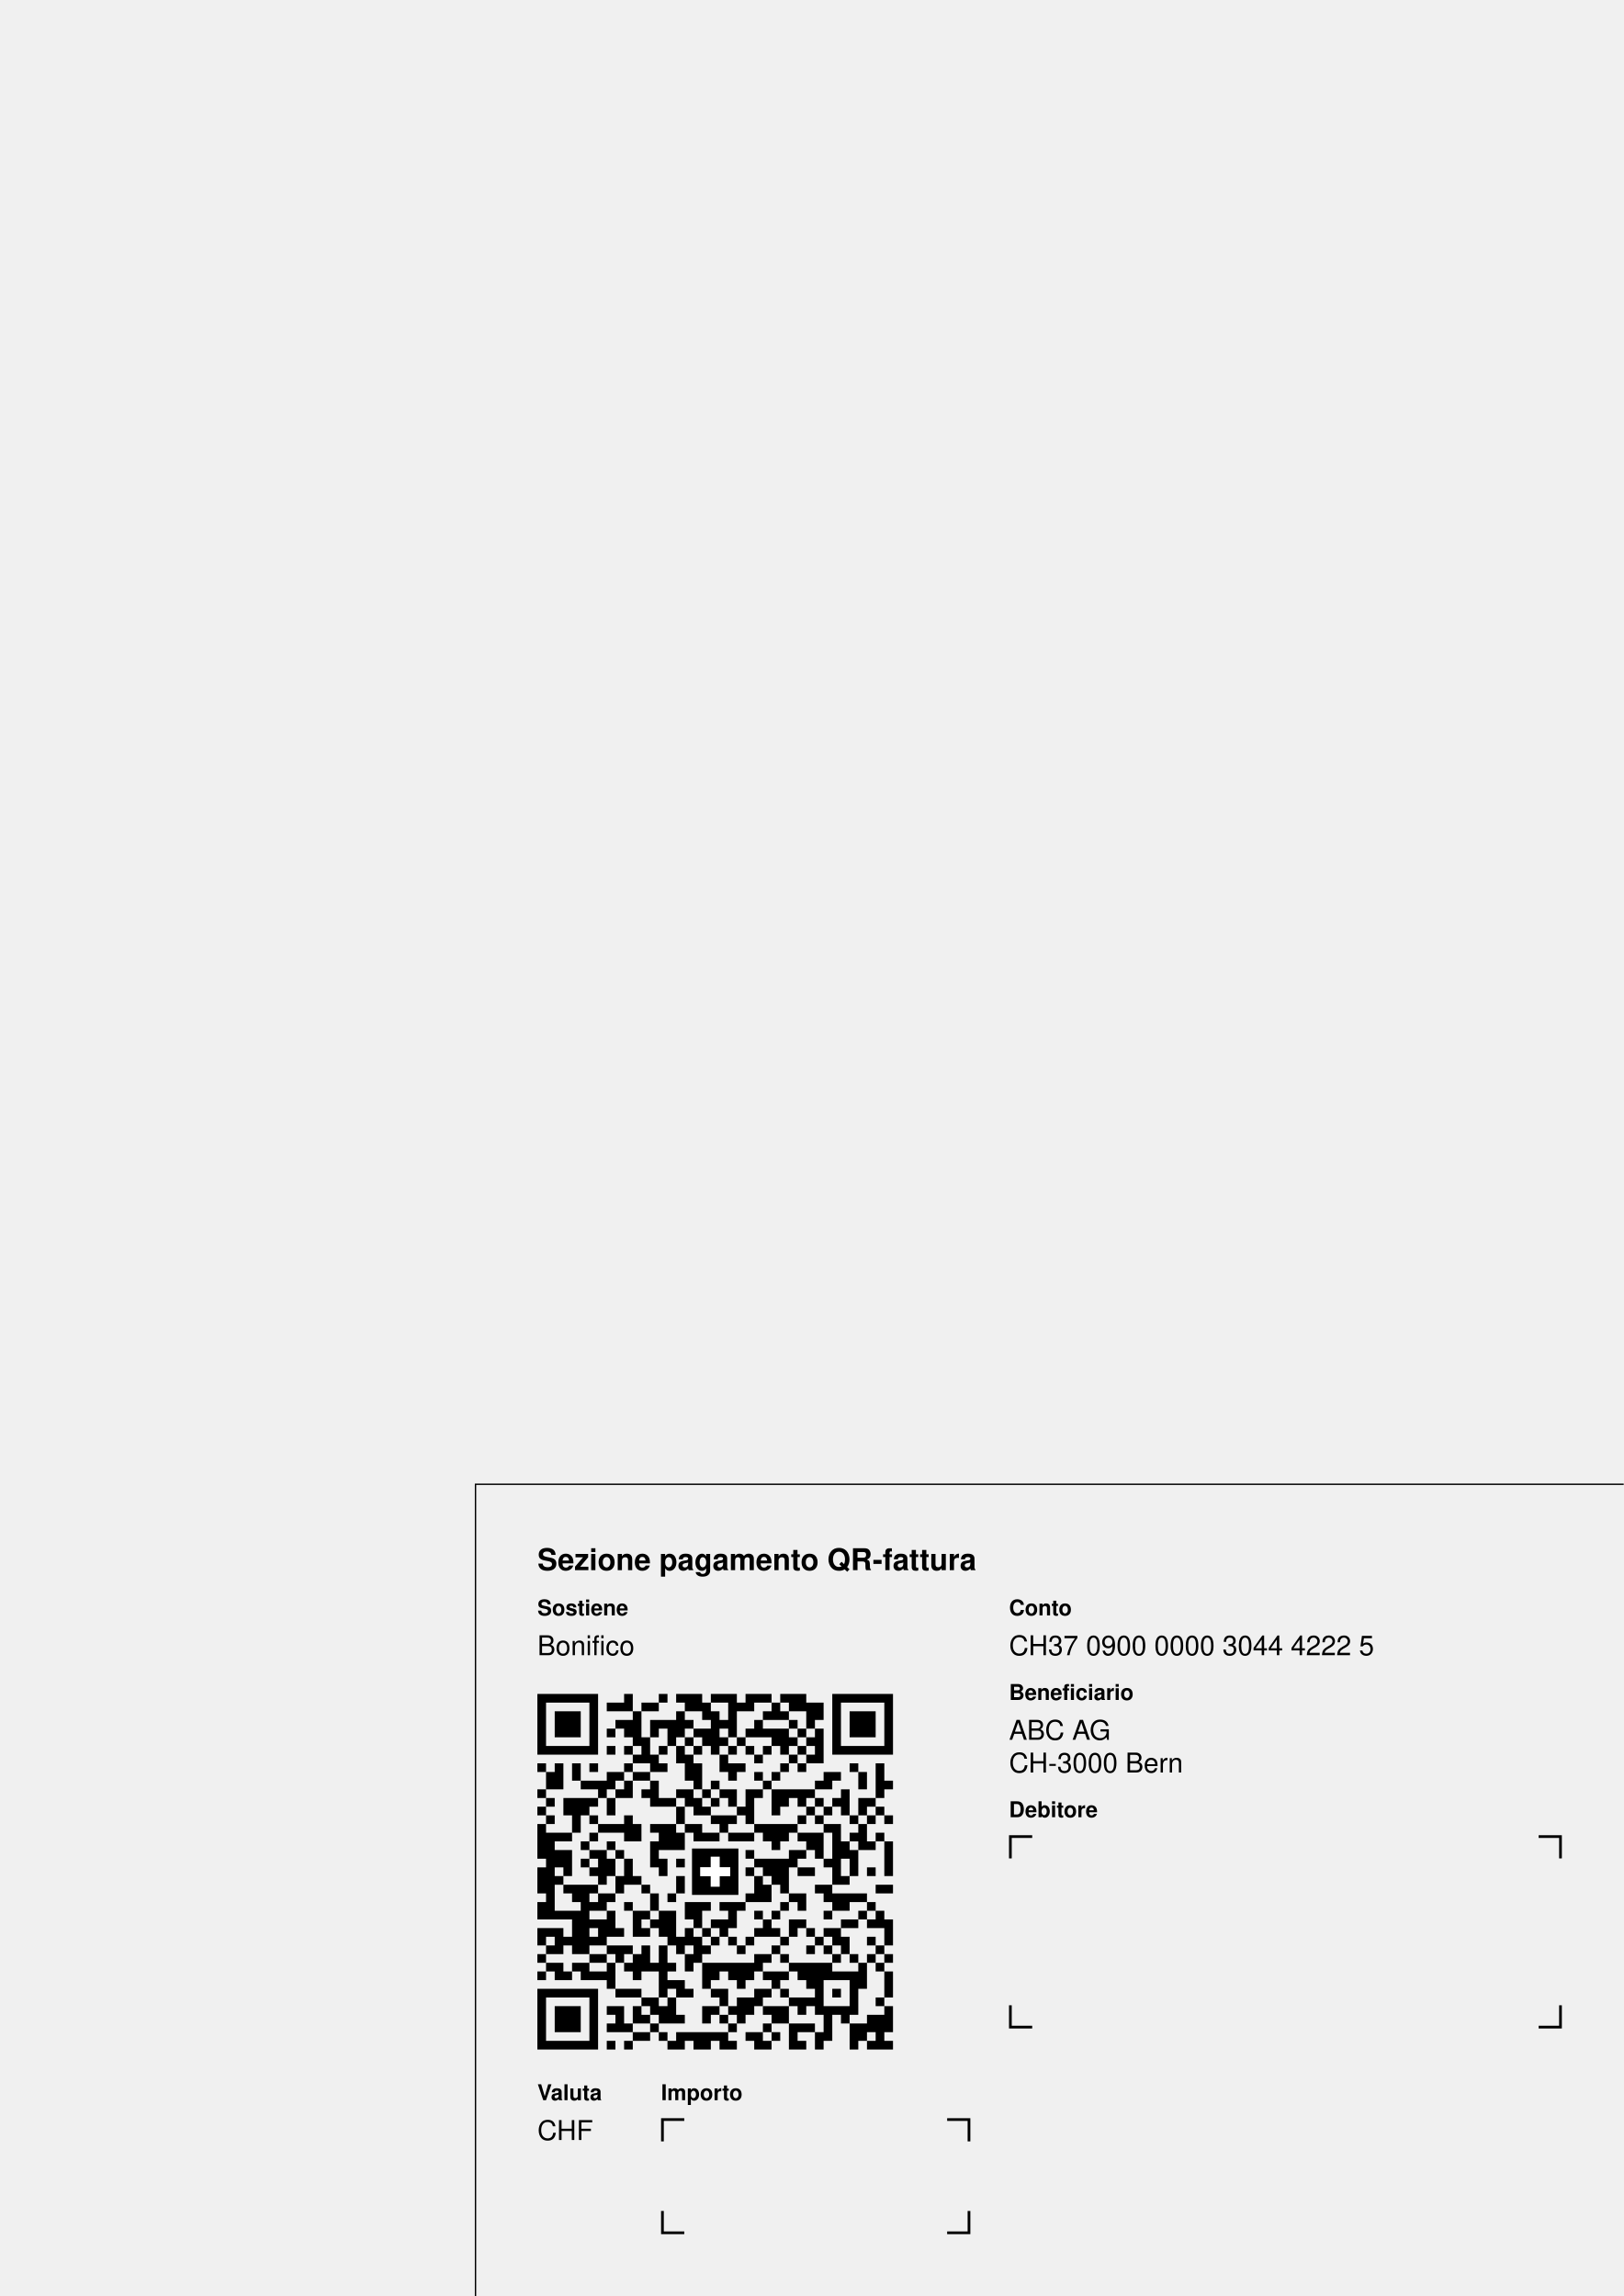
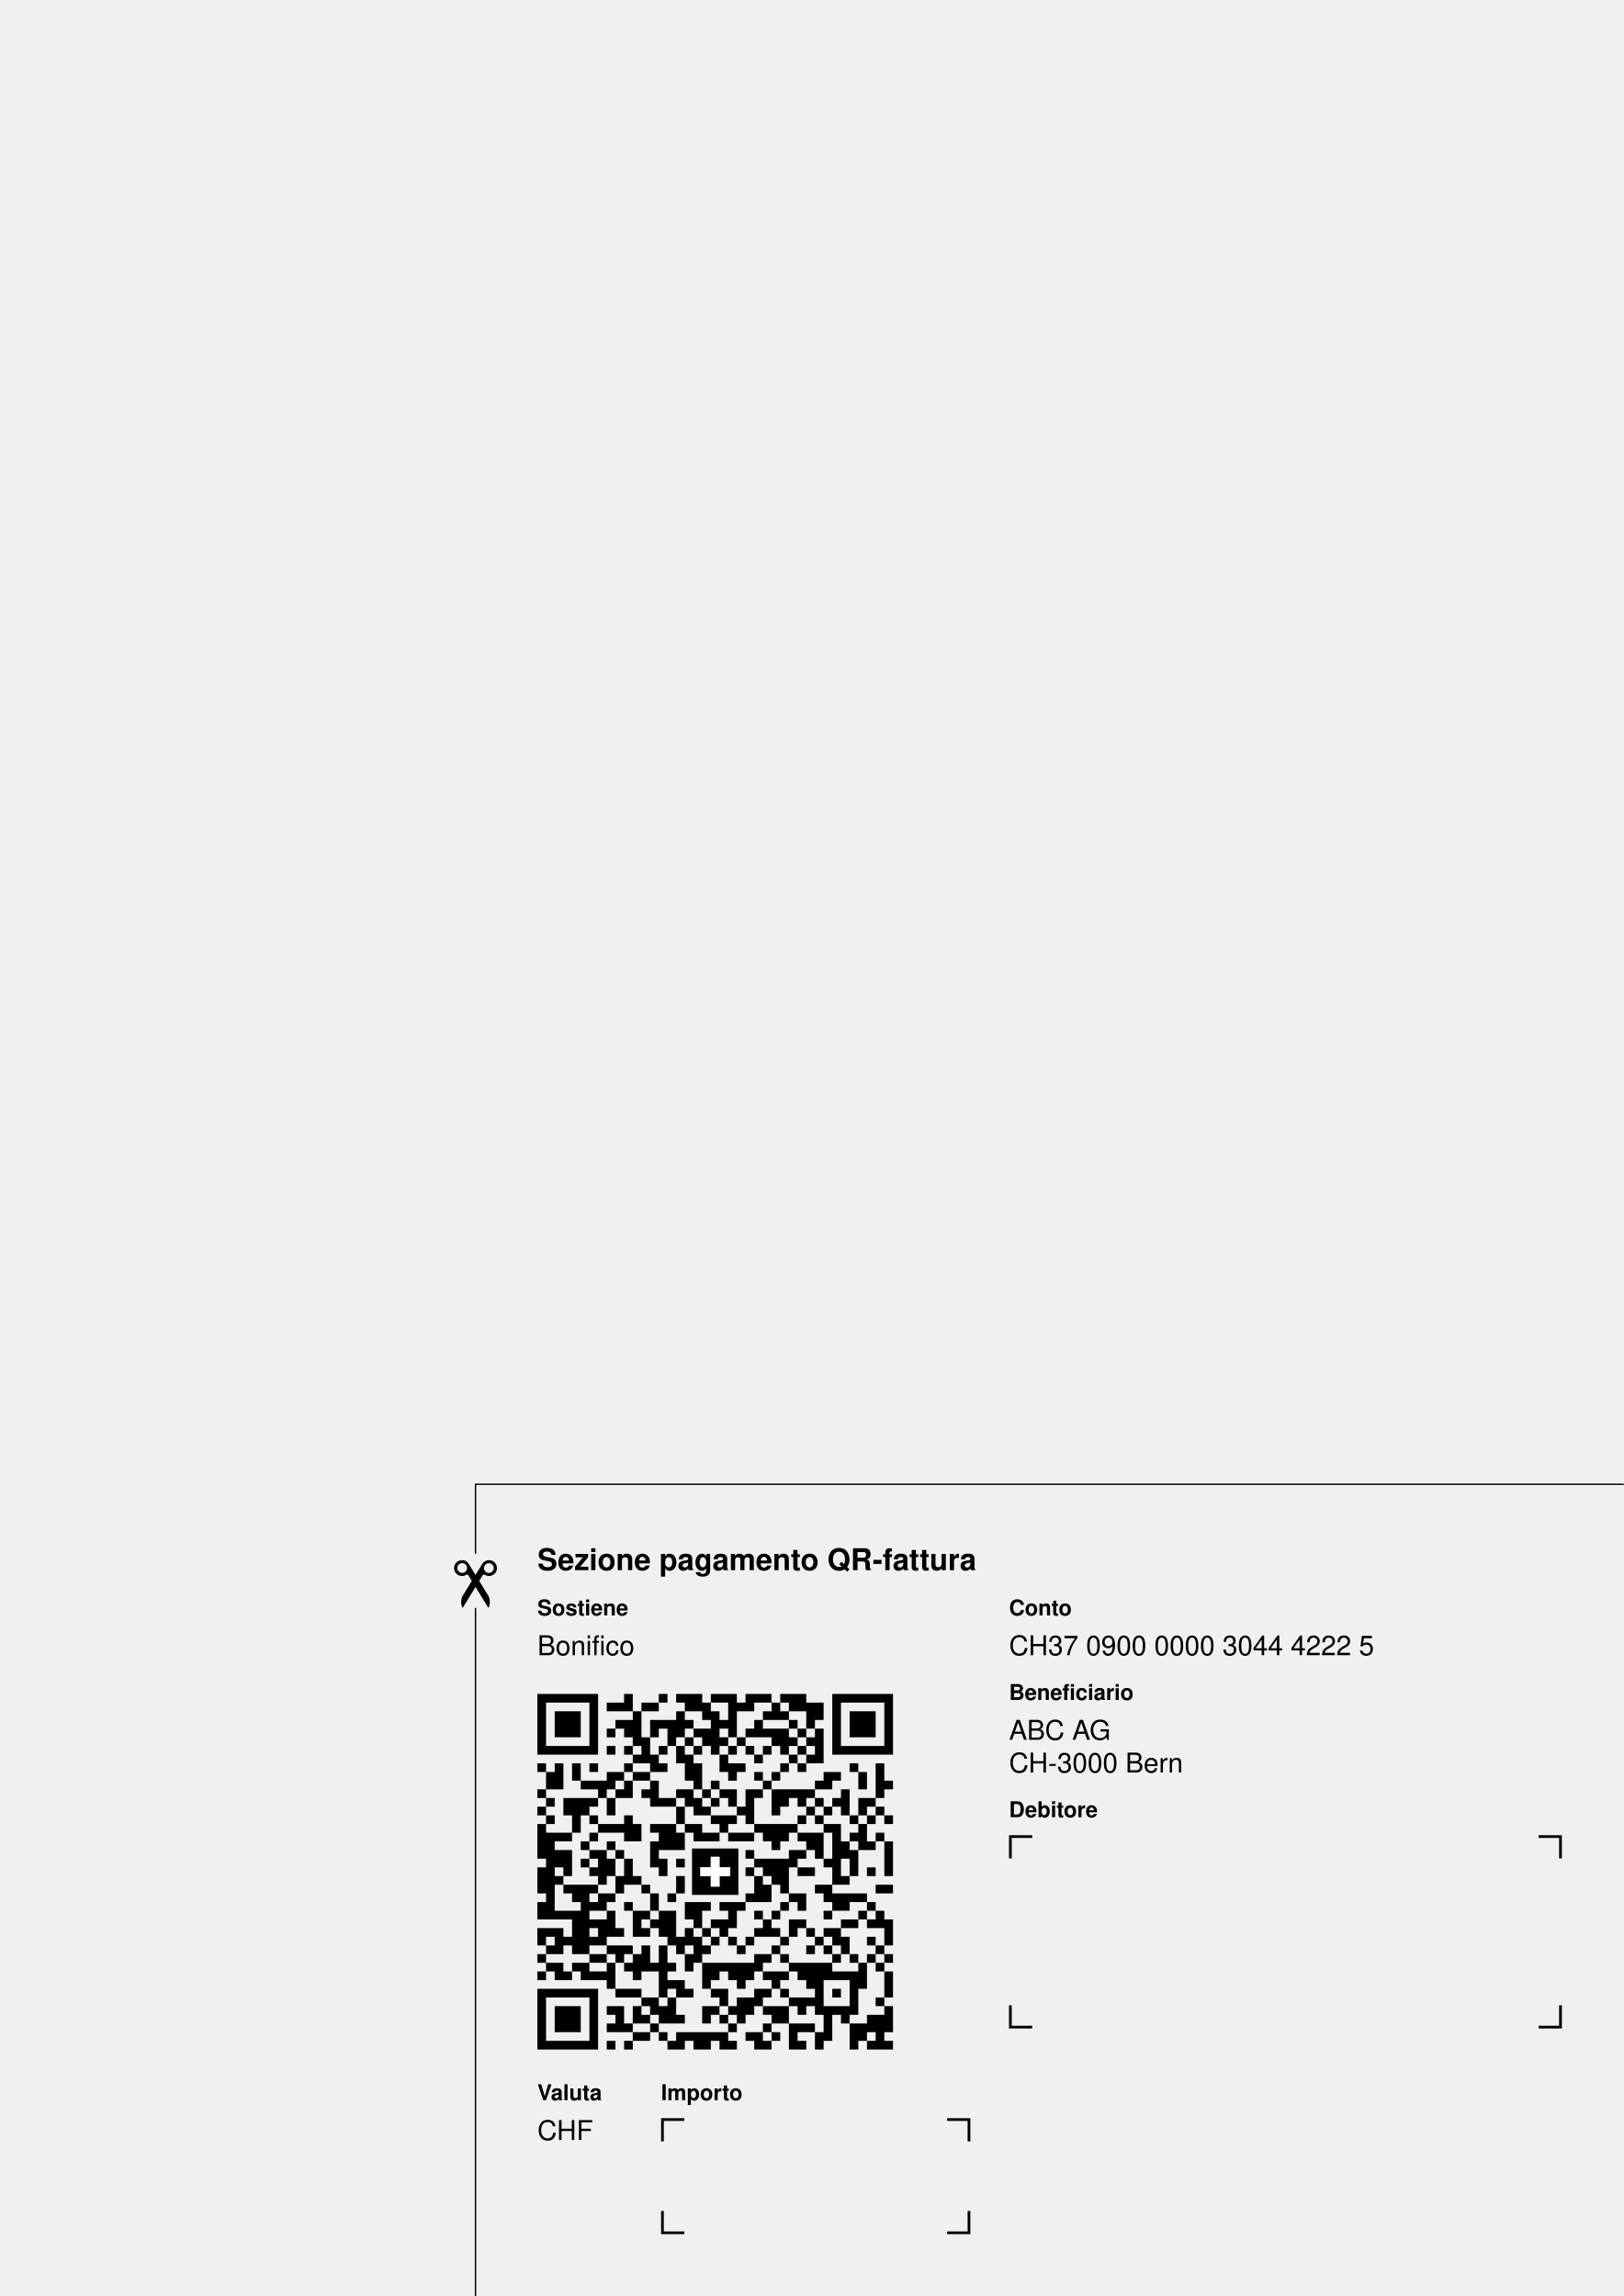
<svg xmlns="http://www.w3.org/2000/svg" width="210mm" height="297mm" version="1.1" viewBox="0 0 595.276 841.89">
  <g font-family="Helvetica,Arial" transform="translate(0 841.89)">
    <g transform="translate(174.331 -0)">
-       <path d="M0,-0l0,-297.638l420.945,0" stroke="#000000" stroke-width="0.5" fill="none" />
+       <path d="M0,-0l0,-252.283m0,-19.843l0,-25.512l420.945,0" stroke="#000000" stroke-width="0.5" fill="none" />
+     </g>
+     <g transform="translate(168.038 -252.283) scale(0.013)">
+       <path d="M131.754,-359.388c-33.041,54.539,-52.384,110.154,-52.384,192.144c0,62.702,15.27,120.654,41.122,167.596l567.598,-926.232c10.25,-16.724,34.279,-23.091,63.969,-5.805c33.06,19.242,71.495,30.268,112.507,30.268 c123.676,0,223.937,-100.261,223.937,-223.937c0,-123.676,-100.261,-223.937,-223.937,-223.937c-76.348,0,-143.773,38.208,-184.195,96.548l-548.617,893.353zm728.561,-904.861c75.929,0,137.48,61.551,137.48,137.48 c0,75.929,-61.551,137.48,-137.48,137.48c-75.929,0,-137.48,-61.551,-137.48,-137.48c0,-75.929,61.551,-137.48,137.48,-137.48z" fill="#000000" />
+     </g>
+     <g transform="translate(180.624 -252.283) scale(-0.013 0.013)">
+       <path d="M131.754,-359.388c-33.041,54.539,-52.384,110.154,-52.384,192.144c0,62.702,15.27,120.654,41.122,167.596l567.598,-926.232c10.25,-16.724,34.279,-23.091,63.969,-5.805c33.06,19.242,71.495,30.268,112.507,30.268 c123.676,0,223.937,-100.261,223.937,-223.937c0,-123.676,-100.261,-223.937,-223.937,-223.937c-76.348,0,-143.773,38.208,-184.195,96.548l-548.617,893.353zm728.561,-904.861c75.929,0,137.48,61.551,137.48,137.48 c0,75.929,-61.551,137.48,-137.48,137.48c-75.929,0,-137.48,-61.551,-137.48,-137.48c0,-75.929,61.551,-137.48,137.48,-137.48z" fill="#000000" />
    </g>
    <g transform="translate(197.008 -0)">
      <text x="0" y="-266.161" font-size="11" font-weight="bold">Sezione pagamento QR-fattura</text>
      <text x="0" y="-249.561" font-size="8" font-weight="bold">Sostiene</text>
      <text x="0" y="-234.961" font-size="10">Bonifico</text>
      <text x="0" y="-71.797" font-size="8" font-weight="bold">Valuta</text>
      <text x="0" y="-57.197" font-size="10">CHF</text>
    </g>
    <g transform="translate(242.362 -0)">
      <text x="0" y="-71.797" font-size="8" font-weight="bold">Importo</text>
      <path d="M0.5,-31.181l0,8.004l8.004,0m96.378,0l8.004,0l0,-8.004m0,-25.512l0,-8.004l-8.004,0m-96.378,0l-8.004,0l0,8.004" stroke="#000000" fill="none" />
    </g>
    <g transform="translate(197.008 -90.382) scale(3.18)">
      <path d="M0,-41h7v1h-7zm10,0h1v2h-1zm4,0h1v1h-1zm2,0h3v1h-3zm4,0h3v1h-3zm4,0h3v1h-3z m4,0h3v1h-3zm6,0h7v1h-7zm-34,1h1v6h-1zm6,0h1v6h-1zm2,0h2v1h-2zm4,0h2v1h-2z m5,0h3v1h-3zm5,0h1v4h-1zm1,0h2v1h-2zm4,0h1v2h-1zm2,0h4v1h-4zm5,0h1v6h-1z m6,0h1v6h-1zm-38,1h3v3h-3zm9,0h1v4h-1zm5,0h1v3h-1zm3,0h2v1h-2zm7,0h1v1h-1z m2,0h1v1h-1zm3,0h2v1h-2zm5,0h3v3h-3zm-27,1h2v1h-2zm4,0h3v1h-3zm4,0h1v1h-1z m3,0h1v4h-1zm1,0h1v1h-1zm4,0h1v2h-1zm4,0h1v1h-1zm2,0h1v1h-1zm-23,1h1v1h-1z m2,0h1v1h-1zm3,0h1v1h-1zm2,0h1v2h-1zm3,0h2v1h-2zm6,0h1v1h-1zm2,0h3v1h-3z m4,0h1v1h-1zm2,0h1v4h-1zm-20,1h1v3h-1zm5,0h1v1h-1zm2,0h1v1h-1zm2,0h1v1h-1z m2,0h1v1h-1zm4,0h3v1h-3zm4,0h1v1h-1zm-30,1h5v1h-5zm7,0h1v1h-1zm2,0h1v1h-1z m4,0h1v1h-1zm2,0h1v2h-1zm2,0h1v1h-1zm4,0h1v1h-1zm2,0h1v1h-1zm2,0h1v1h-1z m2,0h1v1h-1zm2,0h1v1h-1zm5,0h5v1h-5zm-24,1h1v1h-1zm2,0h1v2h-1zm4,0h1v3h-1z m4,0h1v2h-1zm4,0h1v1h-1zm4,0h1v1h-1zm2,0h1v1h-1zm-31,1h1v1h-1zm2,0h1v3h-1z m2,0h1v2h-1zm2,0h1v1h-1zm4,0h1v1h-1zm4,0h1v1h-1zm4,0h1v3h-1zm4,0h2v1h-2z m6,0h1v1h-1zm2,0h1v1h-1zm6,0h1v1h-1zm3,0h1v4h-1zm-38,1h1v2h-1zm7,0h2v1h-2z m3,0h2v1h-2zm11,0h1v1h-1zm3,0h1v1h-1zm2,0h1v1h-1zm6,0h2v1h-2zm4,0h1v2h-1z m-32,1h4v1h-4zm5,0h1v2h-1zm3,0h1v3h-1zm7,0h1v1h-1zm6,0h1v1h-1zm6,0h2v1h-2z m8,0h1v1h-1zm-40,1h1v1h-1zm7,0h1v1h-1zm2,0h1v1h-1zm3,0h1v1h-1zm4,0h2v1h-2z m3,0h1v1h-1zm2,0h2v1h-2zm3,0h1v4h-1zm1,0h1v1h-1zm2,0h5v1h-5zm8,0h1v3h-1z m-34,1h1v1h-1zm2,0h3v2h-3zm3,0h1v1h-1zm2,0h1v2h-1zm6,0h2v1h-2zm3,0h2v1h-2z m3,0h1v1h-1zm2,0h1v1h-1zm5,0h2v1h-2zm3,0h1v1h-1zm2,0h1v1h-1zm2,0h1v1h-1z m3,0h2v1h-2zm-37,1h1v1h-1zm16,0h1v2h-1zm2,0h2v1h-2zm5,0h1v1h-1zm4,0h1v1h-1z m4,0h1v1h-1zm2,0h1v1h-1zm4,0h1v1h-1zm2,0h1v1h-1zm-38,1h1v1h-1zm3,0h1v2h-1z m2,0h1v1h-1zm4,0h1v3h-1zm10,0h3v1h-3zm10,0h1v1h-1zm2,0h1v1h-1zm4,0h1v1h-1z m2,0h1v1h-1zm2,0h1v1h-1zm-40,1h1v4h-1zm7,0h3v1h-3zm4,0h1v2h-1zm2,0h3v1h-3z m4,0h2v1h-2zm4,0h1v1h-1zm4,0h5v1h-5zm8,0h2v1h-2zm4,-0h1v3h-1zm-36,1h1v10h-1z m1,0h2v1h-2zm4,0h1v1h-1zm8,-0h3v2h-3zm4,0h3v1h-3zm4,0h3v1h-3zm4,0h3v1h-3z m4,0h3v1h-3zm4,0h1v6h-1zm2,0h1v1h-1zm3,0h1v1h-1zm-34,1h1v1h-1zm3,0h1v1h-1z m5,0h1v3h-1zm14,-0h1v1h-1zm4,0h2v1h-2zm4,0h1v2h-1zm3,-0h1v1h-1zm2,0h1v4h-1z m-38,1h2v2h-2zm4,0h2v1h-2zm3,0h1v1h-1zm15,0h1v1h-1zm5,0h2v1h-2zm3,0h1v1h-1z m4,-0h1v3h-1zm-31,1h1v1h-1zm2,-0h2v2h-2zm3,0h1v3h-1zm4,0h1v2h-1zm2,0h1v1h-1z m9,0h5v1h-5zm8,0h1v1h-1zm-33,1h1v3h-1zm3,0h1v1h-1zm3,0h1v1h-1zm18,0h1v1h-1z m2,0h3v1h-3zm4,0h2v1h-2zm8,0h1v1h-1zm-36,1h1v1h-1zm5,0h1v1h-1zm2,0h1v2h-1z m2,0h1v1h-1zm5,0h1v2h-1zm9,0h1v3h-1zm2,0h2v1h-2zm8,0h1v1h-1zm-32,1h4v1h-4z m9,0h1v1h-1zm14,0h1v2h-1zm2,0h1v1h-1zm4,0h2v1h-2zm7,0h2v1h-2zm-35,1h2v1h-2z m3,0h2v1h-2zm6,0h1v2h-1zm2,0h1v1h-1zm9,0h1v1h-1zm5,0h2v1h-2zm4,0h5v1h-5z m-33,1h1v2h-1zm5,0h1v6h-1zm1,0h2v1h-2zm4,0h1v1h-1zm7,0h2v2h-2zm2,0h1v1h-1z m2,0h3v1h-3zm7,0h1v1h-1zm2,0h1v1h-1zm4,0h2v1h-2zm4,0h1v1h-1zm-36,1h3v1h-3z m6,0h1v3h-1zm3,0h1v3h-1zm1,0h1v1h-1zm2,0h2v3h-2zm8,0h1v2h-1zm3,0h1v1h-1z m2,0h1v1h-1zm6,0h1v1h-1zm4,0h1v1h-1zm2,0h1v2h-1zm-35,1h1v4h-1zm2,0h2v1h-2z m7,0h1v1h-1zm5,0h1v1h-1zm2,0h2v1h-2zm6,0h1v2h-1zm3,0h2v1h-2zm6,0h2v1h-2z m3,0h1v1h-1zm2,0h1v3h-1zm-40,1h3v1h-3zm7,0h1v2h-1zm2,0h1v1h-1zm3,0h1v1h-1z m5,0h1v2h-1zm2,0h1v1h-1zm2,0h1v1h-1zm4,0h1v1h-1zm2,0h1v1h-1zm2,0h1v1h-1z m2,0h1v1h-1zm2,0h2v1h-2zm-33,1h1v1h-1zm2,0h2v1h-2zm4,0h1v1h-1zm9,0h2v1h-2z m3,0h1v3h-1zm2,0h1v1h-1zm2,0h1v1h-1zm2,0h1v1h-1zm4,0h1v1h-1zm4,0h1v1h-1z m2,0h2v1h-2zm4,0h1v1h-1zm-37,1h2v1h-2zm7,0h3v1h-3zm4,0h1v3h-1zm2,0h1v6h-1z m2,0h1v1h-1zm3,0h1v1h-1zm4,0h1v1h-1zm4,0h1v1h-1zm4,0h1v1h-1zm2,0h1v1h-1z m2,0h1v1h-1zm4,0h1v1h-1zm-39,1h1v1h-1zm6,0h2v1h-2zm3,0h1v1h-1zm2,0h1v3h-1z m6,-0h1v2h-1zm8,0h2v1h-2zm3,0h1v1h-1zm6,0h1v1h-1zm2,0h1v1h-1zm2,0h1v1h-1z m2,0h1v1h-1zm-39,1h2v1h-2zm3,0h2v1h-2zm4,0h1v3h-1zm2,-0h1v1h-1zm3,0h1v1h-1z m2,0h1v1h-1zm4,0h7v1h-7zm10,0h5v1h-5zm8,0h1v3h-1zm2,-0h1v1h-1zm-39,1h1v1h-1z m2,0h2v1h-2zm3,0h3v1h-3zm14,0h2v1h-2zm3,0h3v1h-3zm4,0h3v1h-3zm4,0h7v1h-7z m10,0h1v3h-1zm-25,1h2v1h-2zm4,0h1v1h-1zm4,0h1v1h-1zm4,0h1v1h-1zm4,0h2v1h-2z m5,0h1v4h-1zm-36,1h7v1h-7zm9,0h3v1h-3zm7,0h2v1h-2zm4,0h2v1h-2zm5,0h2v1h-2z m3,0h1v1h-1zm4,0h1v3h-1zm2,0h1v1h-1zm-34,1h1v6h-1zm6,0h1v6h-1zm6,-0h2v1h-2z m3,0h1v3h-1zm6,-0h1v1h-1zm2,0h2v2h-2zm2,-0h1v1h-1zm4,0h3v1h-3zm10,0h1v1h-1z m-37,1h3v3h-3zm6,-0h2v1h-2zm3,0h1v2h-1zm2,-0h2v1h-2zm6,0h2v1h-2zm3,0h1v1h-1z m4,0h3v1h-3zm4,0h1v1h-1zm3,0h1v4h-1zm1,0h2v1h-2zm6,0h1v3h-1zm-31,1h1v2h-1z m3,0h1v1h-1zm2,0h1v1h-1zm2,0h1v1h-1zm3,0h1v1h-1zm2,0h1v1h-1zm2,0h1v1h-1z m4,0h2v1h-2zm8,0h1v1h-1zm3,0h2v2h-2zm-30,1h1v1h-1zm2,0h1v1h-1zm3,0h1v1h-1z m9,0h1v1h-1zm4,0h1v1h-1zm3,0h3v1h-3zm7,0h2v2h-2zm-25,1h2v1h-2zm3,0h1v1h-1z m2,0h6v1h-6zm8,0h2v1h-2zm3,0h1v1h-1zm2,0h1v2h-1zm3,0h1v2h-1zm7,0h1v2h-1z m-38,1h5v1h-5zm7,0h1v1h-1zm2,0h1v1h-1zm5,0h2v1h-2zm3,0h2v1h-2zm3,0h2v1h-2z m4,0h2v1h-2zm5,0h1v1h-1zm6,0h1v1h-1zm2,0h1v1h-1zm2,0h1v1h-1z" fill="#000000" />
    </g>
    <g transform="translate(197.008 -90.382)">
      <path d="M56.693,-73.701h17.008v17.008h-17.008z" fill="#000000" />
      <path d="M63.543,-70.709h3.307v11.024h-3.307zm-3.858,3.858h11.024v3.307h-11.024z" fill="#ffffff" />
    </g>
    <g transform="translate(369.921 -0)">
      <text x="0" y="-249.561" font-size="8" font-weight="bold">Conto</text>
      <text x="0" y="-234.961" font-size="10">CH37 0900 0000 3044 4222 5</text>
      <text x="0" y="-218.561" font-size="8" font-weight="bold">Beneficiario</text>
      <text x="0" y="-203.961" font-size="10">ABC AG</text>
      <text x="0" y="-191.961" font-size="10">CH-3000 Bern</text>
      <text x="0" y="-175.561" font-size="8" font-weight="bold">Debitore</text>
      <path d="M0.5,-106.598l0,8.004l8.004,0m185.669,0l8.004,0l0,-8.004m0,-53.858l0,-8.004l-8.004,0m-185.669,0l-8.004,0l0,8.004" stroke="#000000" fill="none" />
    </g>
  </g>
</svg>
